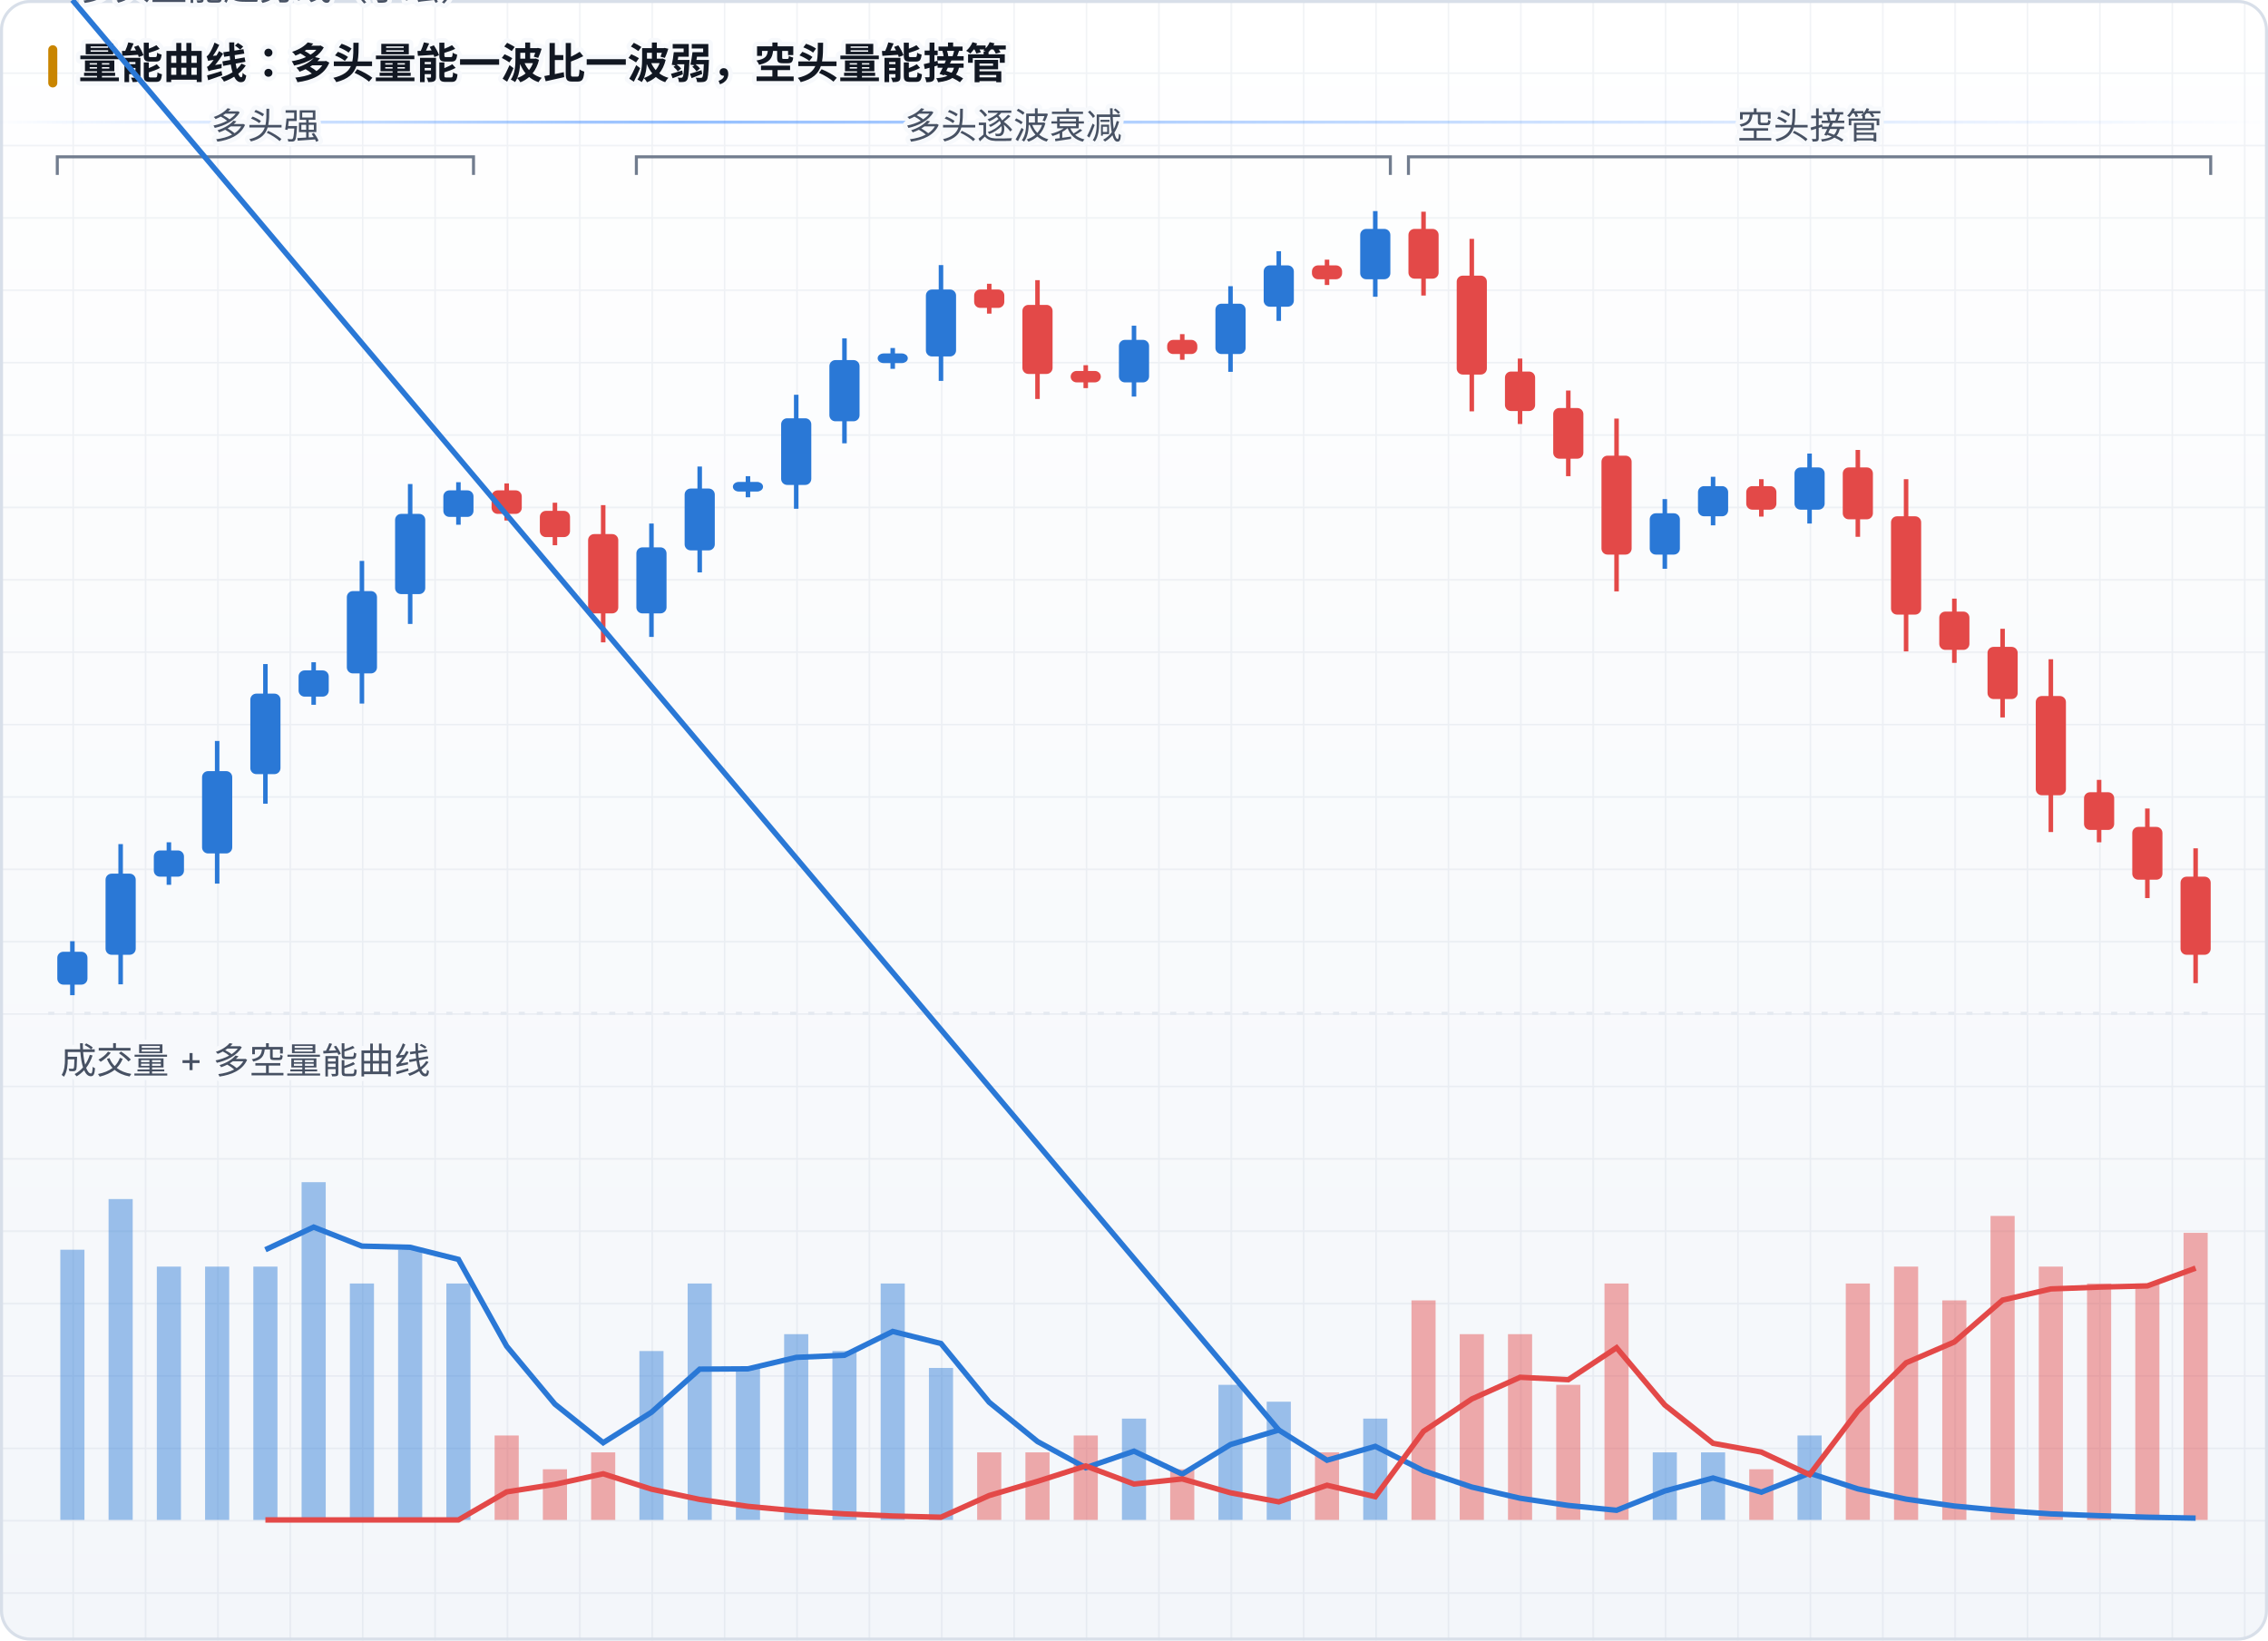
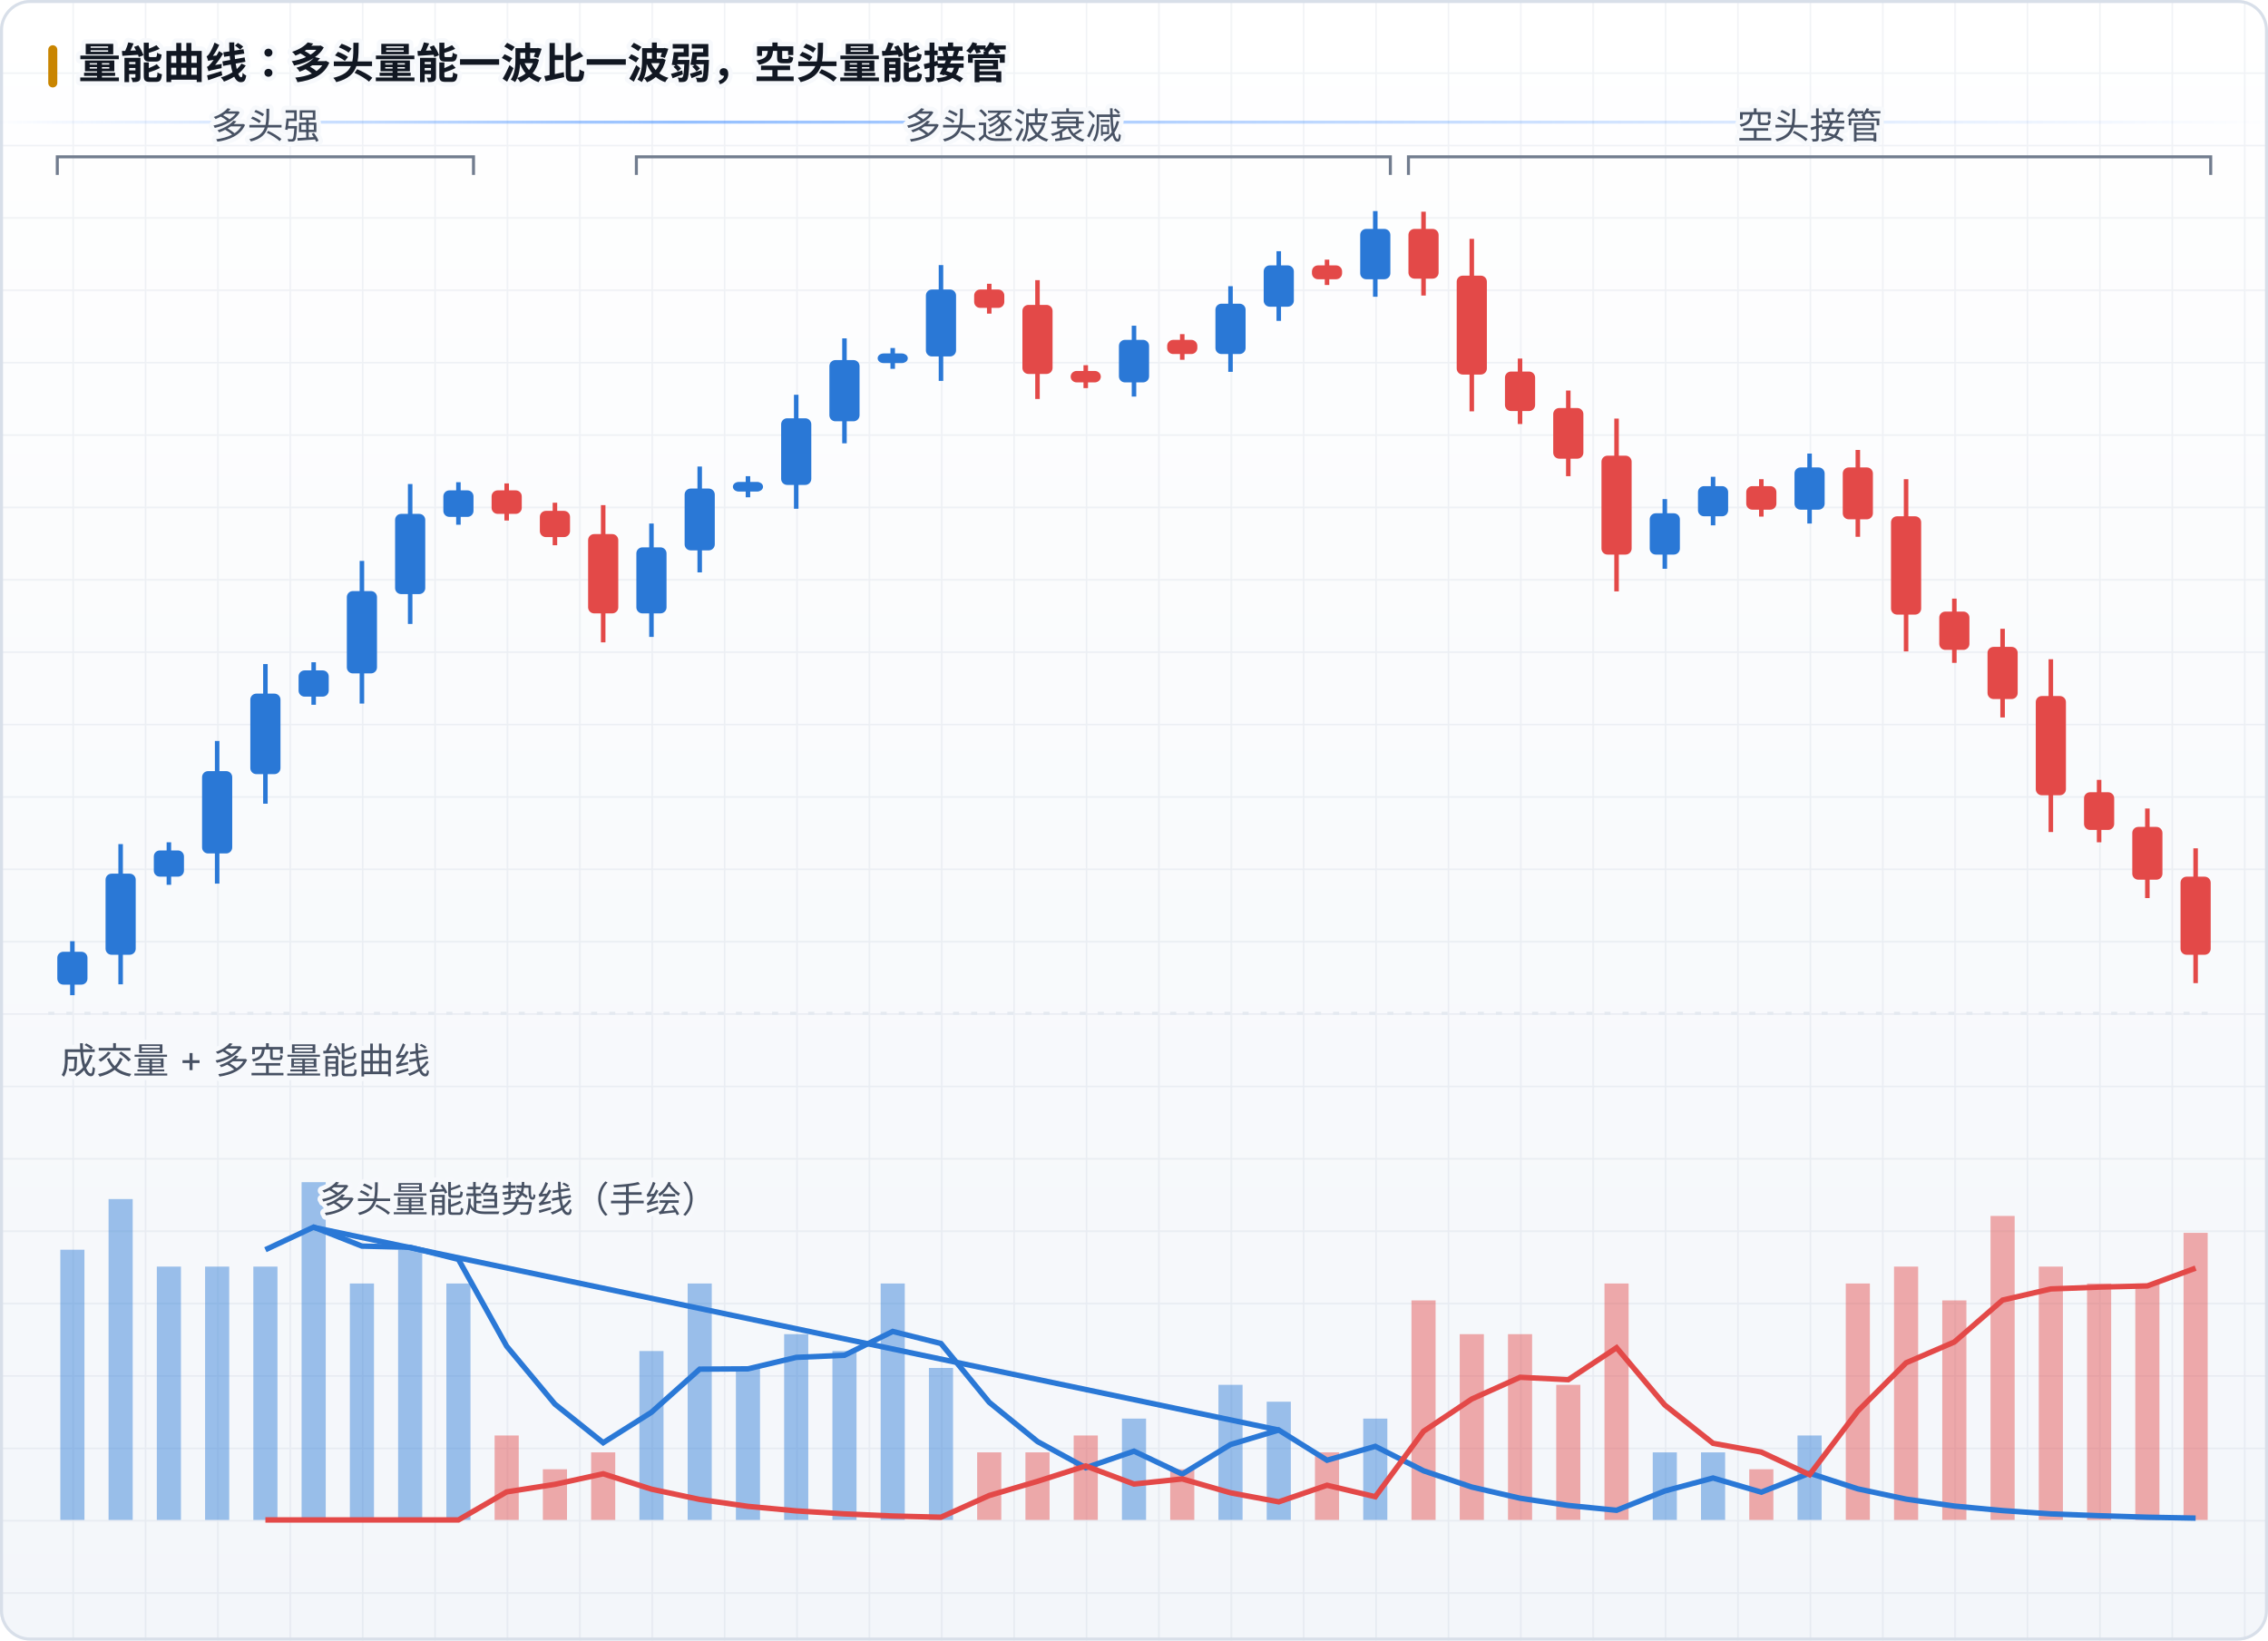
<svg xmlns="http://www.w3.org/2000/svg" width="752" height="544" viewBox="0 0 752 544" role="img" aria-label="量能曲线：多头量能一波比一波弱，空头量能接管">
  <style>
  .bg { fill: url(#bg); }
  .bg-grid { stroke: rgba(28, 60, 110, 0.06); }
  .frame { fill: none; stroke: #d8dfe9; }
  .title-mark { fill: #c98500; }
  .title { fill: #111722; font-weight: 650; font-size: 14px; }
  text { font-family: -apple-system, BlinkMacSystemFont, 'PingFang SC', 'Microsoft YaHei', sans-serif; font-size: 12px; fill: #111722; paint-order: stroke; stroke: #f7f9fc; stroke-width: 3px; stroke-linejoin: round; }
  .muted { fill: #475163; }
  .wick { stroke-width: 1.5; }
  .up { fill: #2a78d6; stroke: #2a78d6; }
  .down { fill: #e34948; stroke: #e34948; }
  .z-bull { fill: rgba(42, 120, 214, 0.13); stroke: rgba(42, 120, 214, 0.55); }
  .z-bear { fill: rgba(227, 73, 72, 0.11); stroke: rgba(227, 73, 72, 0.55); }
  .z-neutral { fill: rgba(71, 81, 99, 0.09); stroke: rgba(71, 81, 99, 0.25); stroke-dasharray: 2 3; }
  .z-accent { fill: rgba(212, 145, 34, 0.18); stroke: rgba(201, 133, 0, 0.75); }
  .l-neutral { stroke: #717c8e; stroke-dasharray: 4 3; }
  .l-stop { stroke: #e34948; stroke-dasharray: 6 3; }
  .l-target { stroke: #2a78d6; stroke-dasharray: 6 3; }
  .l-entry { stroke: #c98500; }
  .bracket { stroke: #717c8e; fill: none; }
  .grid { stroke: #e4e9f0; stroke-dasharray: 2 4; }
  .tick { font-family: 'DIN Alternate', 'Bahnschrift', 'Roboto Condensed', sans-serif; font-size: 11px; fill: #717c8e; stroke: none; }
  .arrow { fill: #c98500; stroke: none; }
  .tag rect { stroke-width: 1; }
  .tag text { stroke: none; font-weight: 600; }
  .t-neutral rect { fill: rgba(71, 81, 99, 0.1); stroke: rgba(71, 81, 99, 0.4); }
  .t-neutral text { fill: #475163; }
  .t-stop rect, .t-bear rect { fill: rgba(227, 73, 72, 0.1); stroke: #e34948; }
  .t-stop text, .t-bear text { fill: #c23a3a; }
  .t-target rect, .t-bull rect { fill: rgba(42, 120, 214, 0.1); stroke: #2a78d6; }
  .t-target text, .t-bull text { fill: #1c5cab; }
  .t-entry rect, .t-accent rect { fill: rgba(212, 145, 34, 0.14); stroke: #c98500; }
  .t-entry text, .t-accent text { fill: #8a5a0e; }
  @media (prefers-color-scheme: dark) {
    .bg-grid { stroke: rgba(110, 160, 230, 0.06); }
    .frame { stroke: #1c2839; }
    .title-mark { fill: #f0b44c; }
    .title, text { fill: #e3eaf4; }
    text { stroke: #0a111d; }
    .muted { fill: #a0b0c5; }
    .up { fill: #3d8bff; stroke: #3d8bff; }
    .down { fill: #f2555f; stroke: #f2555f; }
    .candles { filter: url(#glow); }
    .z-bull { fill: rgba(61, 139, 255, 0.14); stroke: rgba(61, 139, 255, 0.6); }
    .z-bear { fill: rgba(242, 85, 95, 0.13); stroke: rgba(242, 85, 95, 0.6); }
    .z-neutral { fill: rgba(160, 176, 197, 0.08); stroke: rgba(160, 176, 197, 0.25); }
    .z-accent { fill: rgba(240, 180, 76, 0.16); stroke: rgba(240, 180, 76, 0.75); }
    .l-neutral, .bracket { stroke: #8293ab; }
    .l-stop { stroke: #f2555f; }
    .l-target { stroke: #3d8bff; }
    .l-entry { stroke: #f0b44c; }
    .grid { stroke: #182334; }
    .tick { fill: #70829b; }
    .arrow { fill: #f0b44c; }
    .t-neutral rect { fill: rgba(160, 176, 197, 0.1); stroke: rgba(160, 176, 197, 0.45); }
    .t-neutral text { fill: #c5d0de; }
    .t-stop rect, .t-bear rect { fill: rgba(242, 85, 95, 0.16); stroke: #f2555f; }
    .t-stop text, .t-bear text { fill: #ff8f98; }
    .t-target rect, .t-bull rect { fill: rgba(61, 139, 255, 0.16); stroke: #3d8bff; }
    .t-target text, .t-bull text { fill: #8cc3ff; }
    .t-entry rect, .t-accent rect { fill: rgba(240, 180, 76, 0.16); stroke: #f0b44c; }
    .t-entry text, .t-accent text { fill: #ffd38a; }
  }

  .s-main { stroke: #c98500; stroke-width: 2; fill: none; }
  .s-band { stroke: #717c8e; stroke-width: 1.2; stroke-dasharray: 5 3; fill: none; }
  .s-osc { stroke: #475163; stroke-width: 1.6; fill: none; }
  .seg { stroke: #c98500; stroke-width: 2; }
  .s-ema1 { stroke: #c98500; stroke-width: 1.8; fill: none; }
  .s-ema2 { stroke: #7a52c7; stroke-width: 1.8; fill: none; }
  .s-ema3 { stroke: #16917f; stroke-width: 1.8; fill: none; }
  .s-ema4 { stroke: #475163; stroke-width: 2.4; fill: none; }
  .s-sig { stroke: #c98500; stroke-width: 1.4; fill: none; }
  .h-pos { fill: rgba(42, 120, 214, 0.45); }
  .h-neg { fill: rgba(227, 73, 72, 0.45); }
  .t-ema2 rect { fill: rgba(122, 82, 199, 0.1); stroke: #7a52c7; }
  .t-ema2 text { fill: #5d3aa3; }
  .t-ema3 rect { fill: rgba(22, 145, 127, 0.1); stroke: #16917f; }
  .t-ema3 text { fill: #0f6e60; }
  .t-ema4 rect { fill: rgba(71, 81, 99, 0.12); stroke: #475163; }
  .t-ema4 text { fill: #2c3442; }
  .p-row { fill: rgba(71, 81, 99, 0.16); }
  .p-va { fill: rgba(42, 120, 214, 0.22); }
  .p-poc { fill: rgba(212, 145, 34, 0.55); }
  .seg-neutral { stroke: #717c8e; stroke-width: 1.2; stroke-dasharray: 5 3; }
  .seg-bull, .s-bull { stroke: #2a78d6; stroke-width: 1.8; fill: none; }
  .seg-bear, .s-bear { stroke: #e34948; stroke-width: 1.8; fill: none; }
  .vline { stroke: #717c8e; stroke-width: 1; stroke-dasharray: 3 3; }
  .vline-accent { stroke: #c98500; stroke-width: 1.4; stroke-dasharray: 3 3; }
  @media (prefers-color-scheme: dark) {
    .s-main, .seg { stroke: #f0b44c; }
    .s-band { stroke: #8293ab; }
    .s-osc { stroke: #c5d0de; }
    .s-ema1, .s-sig { stroke: #f0b44c; }
    .s-ema2 { stroke: #a98bf0; }
    .s-ema3 { stroke: #3cc4ae; }
    .s-ema4 { stroke: #c5d0de; }
    .h-pos { fill: rgba(61, 139, 255, 0.45); }
    .h-neg { fill: rgba(242, 85, 95, 0.45); }
    .t-ema2 rect { fill: rgba(169, 139, 240, 0.16); stroke: #a98bf0; }
    .t-ema2 text { fill: #cbb8ff; }
    .t-ema3 rect { fill: rgba(60, 196, 174, 0.16); stroke: #3cc4ae; }
    .t-ema3 text { fill: #8fe6d6; }
    .t-ema4 rect { fill: rgba(197, 208, 222, 0.12); stroke: #c5d0de; }
    .t-ema4 text { fill: #e3eaf4; }
    .p-row { fill: rgba(160, 176, 197, 0.14); }
    .p-va { fill: rgba(61, 139, 255, 0.24); }
    .p-poc { fill: rgba(240, 180, 76, 0.5); }
    .seg-neutral, .vline { stroke: #8293ab; }
    .seg-bull, .s-bull { stroke: #3d8bff; }
    .seg-bear, .s-bear { stroke: #f2555f; }
    .vline-accent { stroke: #f0b44c; }
  }
</style>
  <defs>
    <linearGradient id="bg" x1="0" y1="0" x2="0" y2="1">
      <stop offset="0" stop-color="#ffffff" />
      <stop offset="1" stop-color="#f3f6fa" />
    </linearGradient>
    <linearGradient id="edge" x1="0" y1="0" x2="1" y2="0">
      <stop offset="0" stop-color="#3d8bff" stop-opacity="0" />
      <stop offset="0.3" stop-color="#3d8bff" stop-opacity="0.55" />
      <stop offset="1" stop-color="#3d8bff" stop-opacity="0" />
    </linearGradient>
    <pattern id="paper" width="24" height="24" patternUnits="userSpaceOnUse">
      <path class="bg-grid" d="M24 0H0V24" fill="none" />
    </pattern>
    <filter id="glow" x="-50%" y="-10%" width="200%" height="120%">
      <feGaussianBlur stdDeviation="2.2" result="b" />
      <feMerge>
        <feMergeNode in="b" />
        <feMergeNode in="SourceGraphic" />
      </feMerge>
    </filter>
    <style>@media (prefers-color-scheme: dark) { #bg stop:first-child { stop-color: #0f1828; } #bg stop:last-child { stop-color: #070c16; } }</style>
  </defs>
  <rect class="bg" width="752" height="544" rx="10" />
  <rect width="752" height="544" rx="10" fill="url(#paper)" />
  <rect class="frame" x="0.5" y="0.5" width="751" height="543" rx="9.5" />
  <rect fill="url(#edge)" x="0" y="40" width="752" height="1" />
  <rect class="title-mark" x="16" y="15" width="3" height="14" rx="1.5" />
  <text class="title" x="26" y="26">量能曲线：多头量能一波比一波弱，空头量能接管</text>
  <path class="bracket" d="M19,58 V52 H157 V58" />
  <text class="muted" x="88" y="46" text-anchor="middle">多头强</text>
  <path class="bracket" d="M211,58 V52 H461 V58" />
  <text class="muted" x="336" y="46" text-anchor="middle">多头逐波衰减</text>
  <path class="bracket" d="M467,58 V52 H733 V58" />
  <text class="muted" x="600" y="46" text-anchor="middle">空头接管</text>
  <g class="candles">
    <line class="wick up" x1="24" x2="24" y1="312.1" y2="330" />
    <rect class="up" x="19.5" y="316.1" width="9" height="9.9" rx="1.5" />
    <line class="wick up" x1="40" x2="40" y1="279.9" y2="326.4" />
    <rect class="up" x="35.5" y="290.2" width="9" height="25.9" rx="1.5" />
    <line class="wick up" x1="56" x2="56" y1="279.3" y2="293.4" />
    <rect class="up" x="51.5" y="282.5" width="9" height="7.7" rx="1.5" />
    <line class="wick up" x1="72" x2="72" y1="245.7" y2="293" />
    <rect class="up" x="67.5" y="256.2" width="9" height="26.3" rx="1.5" />
    <line class="wick up" x1="88" x2="88" y1="220.2" y2="266.5" />
    <rect class="up" x="83.5" y="230.5" width="9" height="25.7" rx="1.5" />
    <line class="wick up" x1="104" x2="104" y1="219.6" y2="233.7" />
    <rect class="up" x="99.5" y="222.8" width="9" height="7.7" rx="1.5" />
    <line class="wick up" x1="120" x2="120" y1="186" y2="233.3" />
    <rect class="up" x="115.5" y="196.5" width="9" height="26.3" rx="1.5" />
    <line class="wick up" x1="136" x2="136" y1="160.5" y2="206.9" />
    <rect class="up" x="131.5" y="170.9" width="9" height="25.6" rx="1.5" />
    <line class="wick up" x1="152" x2="152" y1="159.9" y2="174" />
    <rect class="up" x="147.5" y="163.1" width="9" height="7.8" rx="1.5" />
    <line class="wick down" x1="168" x2="168" y1="160.3" y2="172.6" />
    <rect class="down" x="163.5" y="163.1" width="9" height="6.8" rx="1.5" />
    <line class="wick down" x1="184" x2="184" y1="166.7" y2="180.8" />
    <rect class="down" x="179.5" y="169.9" width="9" height="7.7" rx="1.5" />
    <line class="wick down" x1="200" x2="200" y1="167.5" y2="213" />
    <rect class="down" x="195.5" y="177.6" width="9" height="25.3" rx="1.5" />
    <line class="wick up" x1="216" x2="216" y1="173.6" y2="211.2" />
    <rect class="up" x="211.5" y="182" width="9" height="20.9" rx="1.5" />
    <line class="wick up" x1="232" x2="232" y1="154.7" y2="189.8" />
    <rect class="up" x="227.5" y="162.5" width="9" height="19.5" rx="1.5" />
    <line class="wick up" x1="248" x2="248" y1="157.9" y2="164.9" />
    <rect class="up" x="243.5" y="160.3" width="9" height="2.2" rx="1.5" />
    <line class="wick up" x1="264" x2="264" y1="130.9" y2="168.7" />
    <rect class="up" x="259.5" y="139.2" width="9" height="21.1" rx="1.5" />
    <line class="wick up" x1="280" x2="280" y1="112.2" y2="147" />
    <rect class="up" x="275.5" y="119.9" width="9" height="19.3" rx="1.5" />
    <line class="wick up" x1="296" x2="296" y1="115.4" y2="122.3" />
    <rect class="up" x="291.5" y="117.7" width="9" height="2.2" rx="1.5" />
    <line class="wick up" x1="312" x2="312" y1="87.9" y2="126.3" />
    <rect class="up" x="307.5" y="96.5" width="9" height="21.2" rx="1.5" />
    <line class="wick down" x1="328" x2="328" y1="94.1" y2="104" />
    <rect class="down" x="323.5" y="96.5" width="9" height="5.1" rx="1.5" />
    <line class="wick down" x1="344" x2="344" y1="92.9" y2="132.3" />
    <rect class="down" x="339.5" y="101.6" width="9" height="21.9" rx="1.5" />
    <line class="wick down" x1="360" x2="360" y1="121.1" y2="128.7" />
    <rect class="down" x="355.5" y="123.5" width="9" height="2.8" rx="1.5" />
    <line class="wick up" x1="376" x2="376" y1="108" y2="131.5" />
    <rect class="up" x="371.5" y="113.2" width="9" height="13.1" rx="1.5" />
    <line class="wick down" x1="392" x2="392" y1="110.8" y2="119.3" />
    <rect class="down" x="387.5" y="113.2" width="9" height="3.7" rx="1.5" />
    <line class="wick up" x1="408" x2="408" y1="94.9" y2="123.3" />
    <rect class="up" x="403.5" y="101.2" width="9" height="15.7" rx="1.5" />
    <line class="wick up" x1="424" x2="424" y1="83.3" y2="106.4" />
    <rect class="up" x="419.5" y="88.5" width="9" height="12.7" rx="1.5" />
    <line class="wick down" x1="440" x2="440" y1="86.1" y2="94.5" />
    <rect class="down" x="435.5" y="88.5" width="9" height="3.6" rx="1.5" />
    <line class="wick up" x1="456" x2="456" y1="70" y2="98.4" />
    <rect class="up" x="451.5" y="76.4" width="9" height="15.7" rx="1.5" />
    <line class="wick down" x1="472" x2="472" y1="70.2" y2="98" />
    <rect class="down" x="467.5" y="76.4" width="9" height="15.5" rx="1.5" />
    <line class="wick down" x1="488" x2="488" y1="79.2" y2="136.4" />
    <rect class="down" x="483.5" y="91.9" width="9" height="31.8" rx="1.5" />
    <line class="wick down" x1="504" x2="504" y1="118.9" y2="140.6" />
    <rect class="down" x="499.5" y="123.7" width="9" height="12.1" rx="1.5" />
    <line class="wick down" x1="520" x2="520" y1="129.5" y2="157.9" />
    <rect class="down" x="515.5" y="135.8" width="9" height="15.8" rx="1.5" />
    <line class="wick down" x1="536" x2="536" y1="138.8" y2="196.1" />
    <rect class="down" x="531.5" y="151.6" width="9" height="31.8" rx="1.5" />
    <line class="wick up" x1="552" x2="552" y1="165.5" y2="188.6" />
    <rect class="up" x="547.5" y="170.7" width="9" height="12.7" rx="1.5" />
    <line class="wick up" x1="568" x2="568" y1="158.1" y2="174.2" />
    <rect class="up" x="563.5" y="161.7" width="9" height="9" rx="1.5" />
    <line class="wick down" x1="584" x2="584" y1="158.9" y2="171.3" />
    <rect class="down" x="579.5" y="161.7" width="9" height="6.8" rx="1.5" />
    <line class="wick up" x1="600" x2="600" y1="150.4" y2="173.6" />
    <rect class="up" x="595.5" y="155.5" width="9" height="13" rx="1.5" />
    <line class="wick down" x1="616" x2="616" y1="149.2" y2="178" />
    <rect class="down" x="611.5" y="155.5" width="9" height="16.2" rx="1.5" />
    <line class="wick down" x1="632" x2="632" y1="158.9" y2="216" />
    <rect class="down" x="627.5" y="171.7" width="9" height="31.6" rx="1.5" />
    <line class="wick down" x1="648" x2="648" y1="198.5" y2="219.8" />
    <rect class="down" x="643.5" y="203.3" width="9" height="11.7" rx="1.5" />
    <line class="wick down" x1="664" x2="664" y1="208.5" y2="237.9" />
    <rect class="down" x="659.5" y="215" width="9" height="16.3" rx="1.5" />
    <line class="wick down" x1="680" x2="680" y1="218.6" y2="275.9" />
    <rect class="down" x="675.5" y="231.3" width="9" height="31.9" rx="1.5" />
    <line class="wick down" x1="696" x2="696" y1="258.6" y2="279.3" />
    <rect class="down" x="691.5" y="263.2" width="9" height="11.5" rx="1.5" />
    <line class="wick down" x1="712" x2="712" y1="268.1" y2="297.8" />
    <rect class="down" x="707.5" y="274.7" width="9" height="16.5" rx="1.5" />
    <line class="wick down" x1="728" x2="728" y1="281.3" y2="326" />
    <rect class="down" x="723.5" y="291.2" width="9" height="24.9" rx="1.5" />
  </g>
  <line class="grid" x1="16" x2="736" y1="336" y2="336" />
  <text class="muted" x="20" y="356">成交量 + 多空量能曲线</text>
  <rect class="h-pos" x="20" y="414.4" width="8" height="89.6" />
  <rect class="h-pos" x="36" y="397.6" width="8" height="106.4" />
  <rect class="h-pos" x="52" y="420" width="8" height="84" />
  <rect class="h-pos" x="68" y="420" width="8" height="84" />
  <rect class="h-pos" x="84" y="420" width="8" height="84" />
  <rect class="h-pos" x="100" y="392" width="8" height="112" />
  <rect class="h-pos" x="116" y="425.6" width="8" height="78.4" />
  <rect class="h-pos" x="132" y="414.4" width="8" height="89.6" />
  <rect class="h-pos" x="148" y="425.6" width="8" height="78.4" />
  <rect class="h-neg" x="164" y="476" width="8" height="28" />
  <rect class="h-neg" x="180" y="487.2" width="8" height="16.8" />
  <rect class="h-neg" x="196" y="481.6" width="8" height="22.4" />
  <rect class="h-pos" x="212" y="448" width="8" height="56" />
  <rect class="h-pos" x="228" y="425.6" width="8" height="78.4" />
  <rect class="h-pos" x="244" y="453.6" width="8" height="50.4" />
  <rect class="h-pos" x="260" y="442.4" width="8" height="61.6" />
  <rect class="h-pos" x="276" y="448" width="8" height="56" />
  <rect class="h-pos" x="292" y="425.6" width="8" height="78.4" />
  <rect class="h-pos" x="308" y="453.6" width="8" height="50.4" />
  <rect class="h-neg" x="324" y="481.6" width="8" height="22.4" />
  <rect class="h-neg" x="340" y="481.6" width="8" height="22.4" />
  <rect class="h-neg" x="356" y="476" width="8" height="28" />
  <rect class="h-pos" x="372" y="470.4" width="8" height="33.6" />
  <rect class="h-neg" x="388" y="487.2" width="8" height="16.8" />
  <rect class="h-pos" x="404" y="459.2" width="8" height="44.8" />
  <rect class="h-pos" x="420" y="464.8" width="8" height="39.2" />
  <rect class="h-neg" x="436" y="481.6" width="8" height="22.4" />
  <rect class="h-pos" x="452" y="470.4" width="8" height="33.6" />
  <rect class="h-neg" x="468" y="431.2" width="8" height="72.8" />
  <rect class="h-neg" x="484" y="442.4" width="8" height="61.6" />
  <rect class="h-neg" x="500" y="442.4" width="8" height="61.6" />
  <rect class="h-neg" x="516" y="459.2" width="8" height="44.8" />
  <rect class="h-neg" x="532" y="425.6" width="8" height="78.4" />
  <rect class="h-pos" x="548" y="481.6" width="8" height="22.4" />
  <rect class="h-pos" x="564" y="481.6" width="8" height="22.4" />
  <rect class="h-neg" x="580" y="487.2" width="8" height="16.8" />
  <rect class="h-pos" x="596" y="476" width="8" height="28" />
  <rect class="h-neg" x="612" y="425.6" width="8" height="78.4" />
  <rect class="h-neg" x="628" y="420" width="8" height="84" />
  <rect class="h-neg" x="644" y="431.2" width="8" height="72.8" />
  <rect class="h-neg" x="660" y="403.2" width="8" height="100.8" />
  <rect class="h-neg" x="676" y="420" width="8" height="84" />
  <rect class="h-neg" x="692" y="425.6" width="8" height="78.4" />
  <rect class="h-neg" x="708" y="425.6" width="8" height="78.4" />
  <rect class="h-neg" x="724" y="408.8" width="8" height="95.2" />
  <path class="s-bull" d="M88,414.4 L104,406.9 L120,413.2 L136,413.6 L152,417.6 L168,446.4 L184,465.6 L200,478.4 L216,468.3 L232,454 L248,453.9 L264,450.1 L280,449.4 L296,441.5 L312,445.5 L328,465 L344,478 L360,486.7 L376,481.2 L392,488.8 L408,479 L424,474.2 L440,484.2 L456,479.6 L472,487.7 L488,493.1 L504,496.8 L520,499.2 L536,500.8 L552,494.4 L568,490.1 L584,494.8 L600,488.5 L616,493.7 L632,497.1 L648,499.4 L664,500.9 L680,502 L696,502.6 L712,503.1 L728,503.4" />
  <path class="s-bear" d="M88,504 L104,504 L120,504 L136,504 L152,504 L168,494.7 L184,492.2 L200,488.7 L216,493.8 L232,497.2 L248,499.5 L264,501 L280,502 L296,502.7 L312,503.1 L328,495.9 L344,491.2 L360,486.1 L376,492.1 L392,490.4 L408,495 L424,498 L440,492.5 L456,496.3 L472,474.6 L488,463.9 L504,456.7 L520,457.5 L536,446.9 L552,465.9 L568,478.6 L584,481.5 L600,489 L616,467.9 L632,451.9 L648,445 L664,431.1 L680,427.4 L696,426.8 L712,426.4 L728,420.5" />
-   <line class="seg-bull" x1="24" y1="NaN" x2="424" y2="474.2" />
-   <text class="muted" x="26" y="NaN">多头量能趋势线（手绘）</text>
+   <line class="seg-bull" x1="104" y1="407" x2="424" y2="474.2" />
+   <text class="muted" x="106" y="402">多头量能趋势线（手绘）</text>
</svg>
